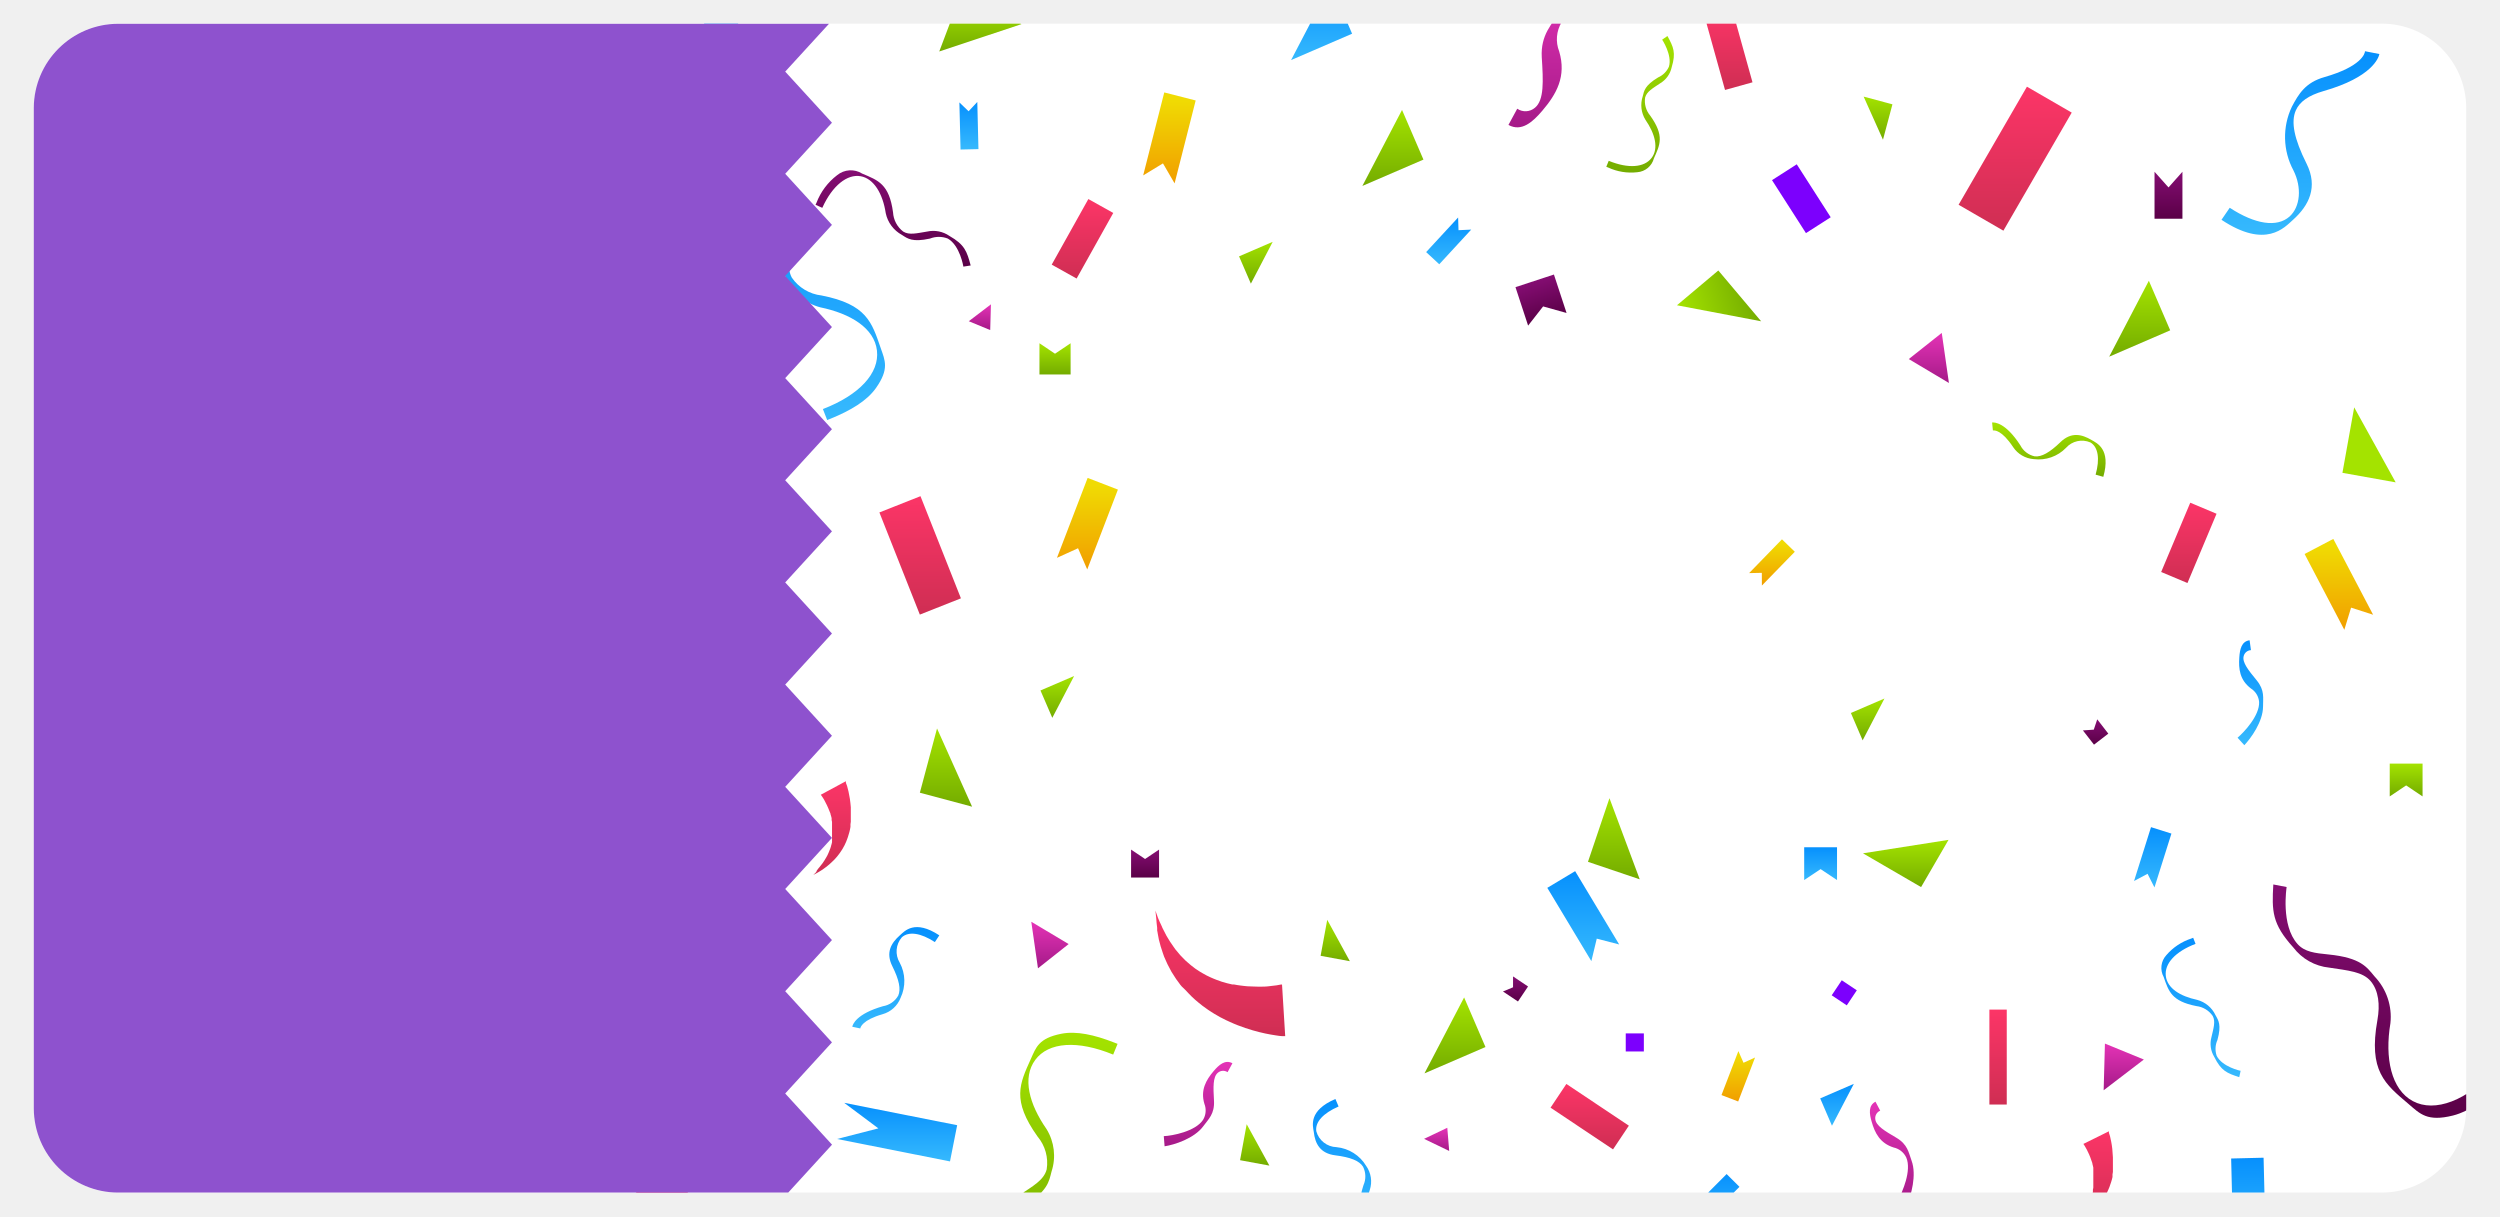
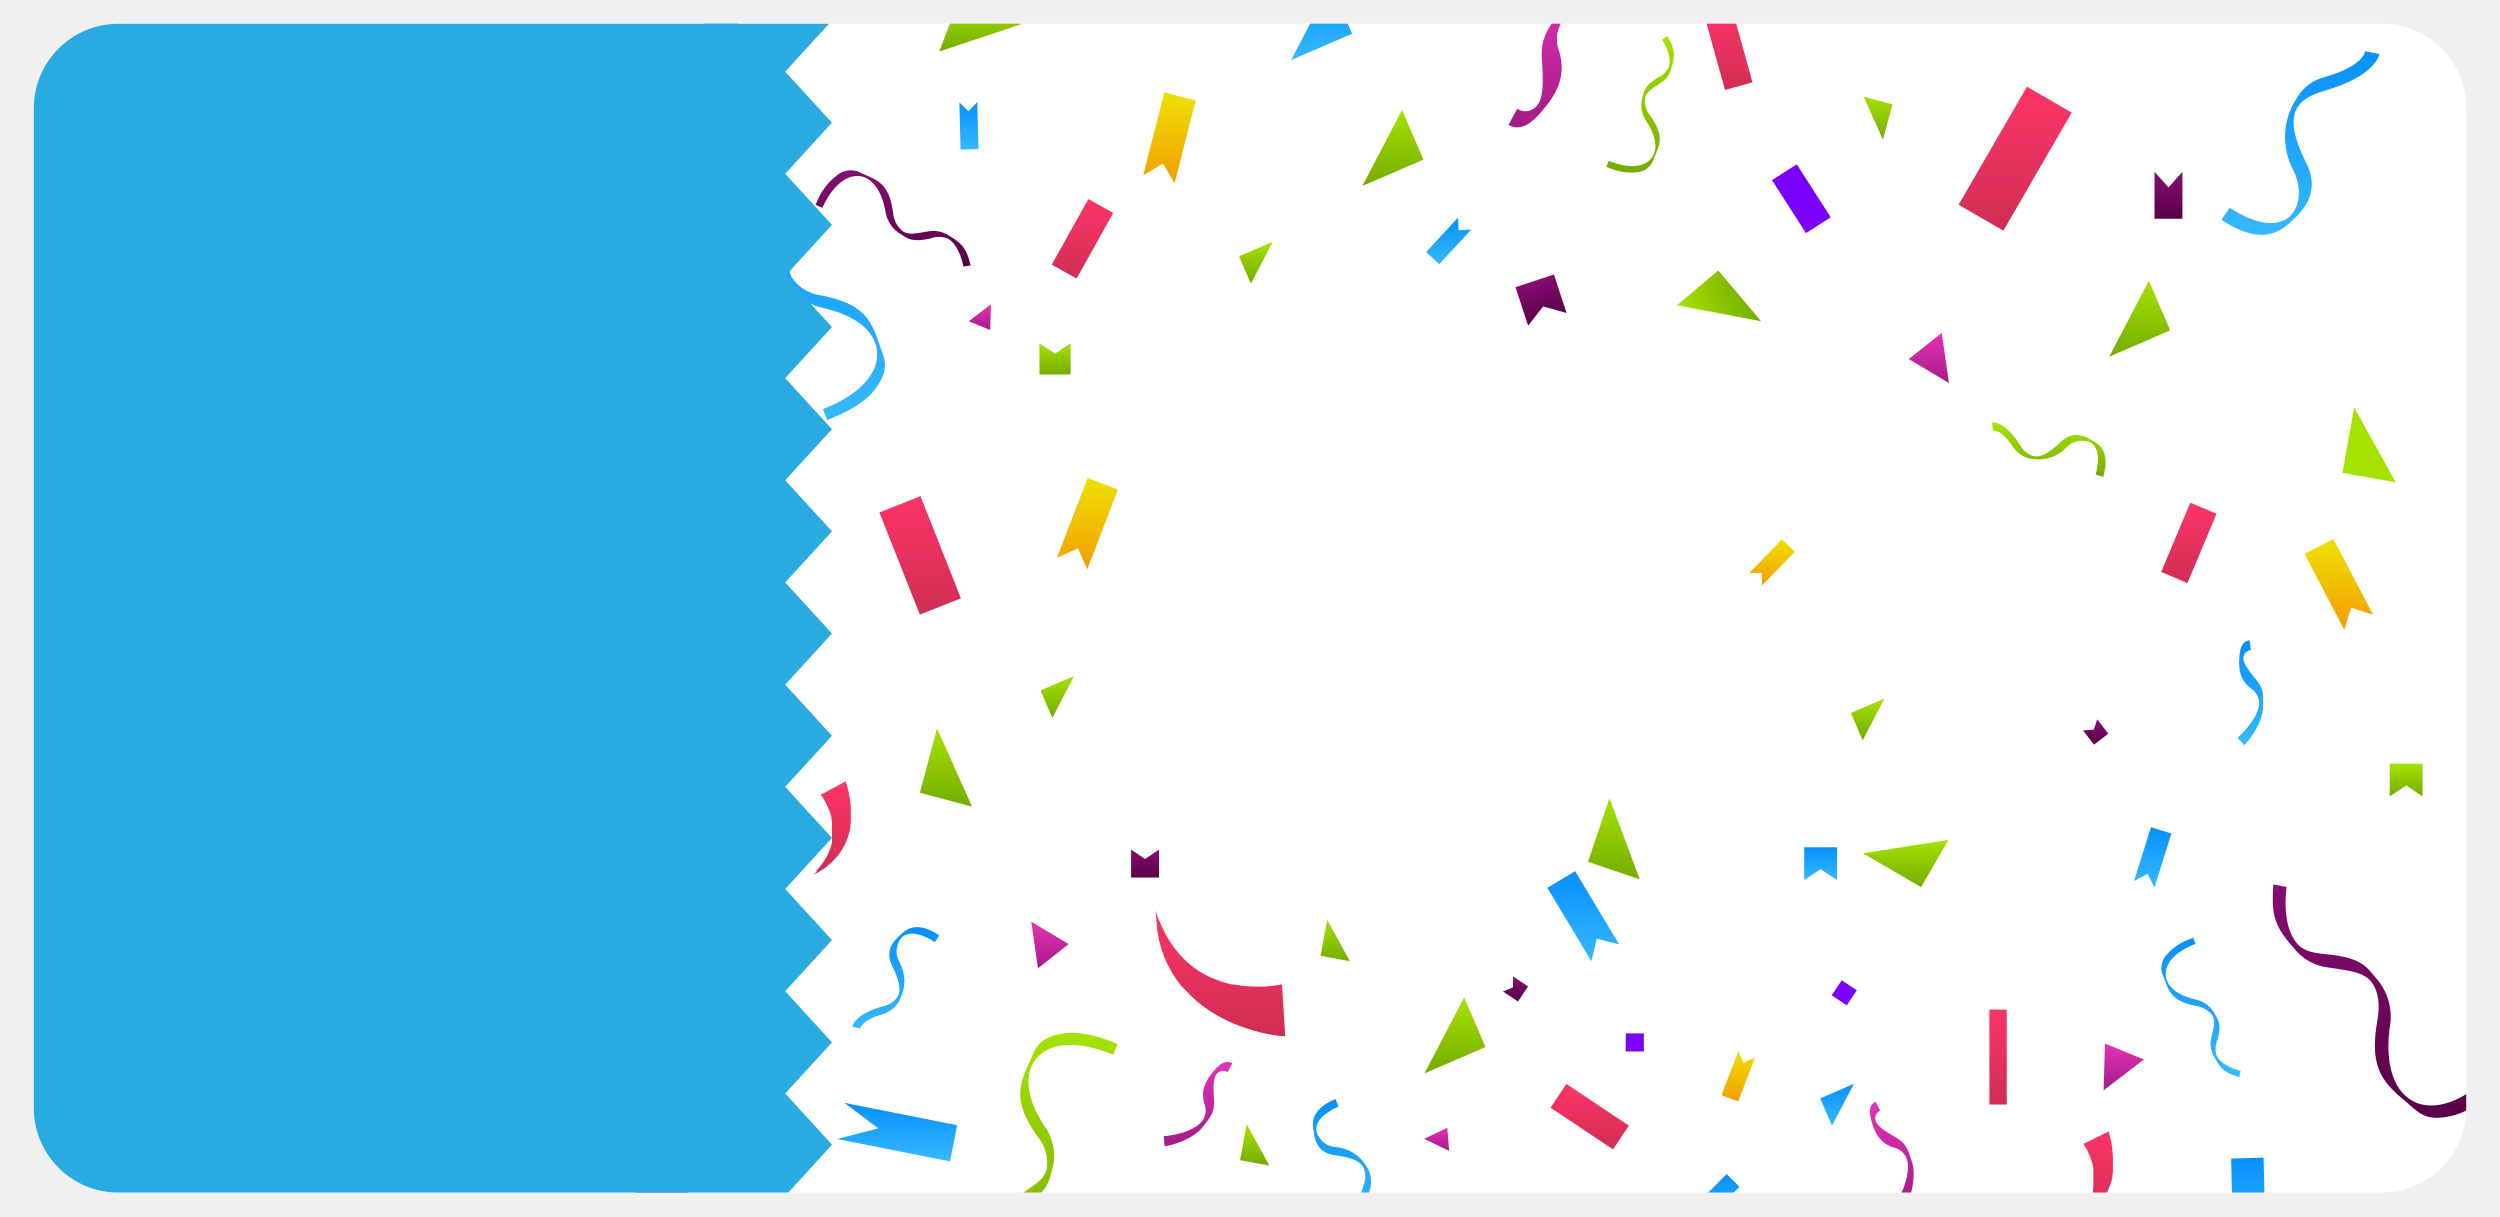
<svg xmlns="http://www.w3.org/2000/svg" xmlns:xlink="http://www.w3.org/1999/xlink" id="Layer_1" data-name="Layer 1" viewBox="0 0 370 180">
  <defs>
-     <style>.cls-1{fill:none;}.cls-2{clip-path:url(#clip-path);}.cls-3{fill:#fff;}.cls-4{fill:#7c00fd;}.cls-5{fill:url(#linear-gradient);}.cls-6{fill:url(#linear-gradient-2);}.cls-7{fill:url(#linear-gradient-3);}.cls-8{fill:url(#linear-gradient-4);}.cls-9{fill:url(#linear-gradient-5);}.cls-10{fill:url(#linear-gradient-6);}.cls-11{fill:url(#linear-gradient-7);}.cls-12{fill:url(#linear-gradient-8);}.cls-13{fill:url(#linear-gradient-9);}.cls-14{fill:url(#linear-gradient-10);}.cls-15{fill:url(#linear-gradient-11);}.cls-16{fill:url(#linear-gradient-12);}.cls-17{fill:url(#linear-gradient-13);}.cls-18{fill:url(#linear-gradient-14);}.cls-19{fill:url(#linear-gradient-15);}.cls-20{fill:url(#linear-gradient-16);}.cls-21{fill:url(#linear-gradient-17);}.cls-22{fill:url(#linear-gradient-18);}.cls-23{fill:url(#linear-gradient-19);}.cls-24{fill:url(#linear-gradient-20);}.cls-25{fill:url(#linear-gradient-21);}.cls-26{fill:url(#linear-gradient-22);}.cls-27{fill:url(#linear-gradient-23);}.cls-28{fill:url(#linear-gradient-24);}.cls-29{fill:url(#linear-gradient-25);}.cls-30{fill:url(#linear-gradient-26);}.cls-31{fill:url(#linear-gradient-27);}.cls-32{fill:url(#linear-gradient-28);}.cls-33{fill:url(#linear-gradient-29);}.cls-34{fill:url(#linear-gradient-30);}.cls-35{fill:url(#linear-gradient-31);}.cls-36{fill:url(#linear-gradient-32);}.cls-37{fill:url(#linear-gradient-33);}.cls-38{fill:url(#linear-gradient-34);}.cls-39{fill:url(#linear-gradient-35);}.cls-40{fill:url(#linear-gradient-36);}.cls-41{fill:url(#linear-gradient-37);}.cls-42{fill:url(#linear-gradient-38);}.cls-43{fill:url(#linear-gradient-39);}.cls-44{fill:url(#linear-gradient-40);}.cls-45{fill:url(#linear-gradient-41);}.cls-46{fill:url(#linear-gradient-42);}.cls-47{fill:url(#linear-gradient-43);}.cls-48{fill:url(#linear-gradient-44);}.cls-49{fill:url(#linear-gradient-45);}.cls-50{fill:url(#linear-gradient-46);}.cls-51{fill:url(#linear-gradient-47);}.cls-52{fill:url(#linear-gradient-48);}.cls-53{fill:url(#linear-gradient-49);}.cls-54{fill:url(#linear-gradient-50);}.cls-55{fill:url(#linear-gradient-51);}.cls-56{fill:url(#linear-gradient-52);}.cls-57{fill:url(#linear-gradient-53);}.cls-58{fill:url(#linear-gradient-54);}.cls-59{fill:url(#linear-gradient-55);}.cls-60{fill:url(#linear-gradient-56);}.cls-61{fill:url(#linear-gradient-57);}.cls-62{fill:url(#linear-gradient-58);}.cls-63{fill:url(#linear-gradient-59);}.cls-64{fill:url(#linear-gradient-60);}.cls-65{fill:url(#linear-gradient-61);}.cls-66{fill:url(#linear-gradient-62);}.cls-67{fill:url(#linear-gradient-63);}.cls-68{fill:url(#linear-gradient-64);}.cls-69{fill:url(#linear-gradient-65);}.cls-70{fill:url(#linear-gradient-66);}.cls-71{fill:url(#linear-gradient-67);}.cls-72{fill:url(#linear-gradient-68);}.cls-73{fill:url(#linear-gradient-69);}.cls-74{fill:url(#linear-gradient-70);}.cls-75{fill:url(#linear-gradient-71);}.cls-76{fill:url(#linear-gradient-72);}.cls-77{fill:url(#linear-gradient-73);}.cls-78{fill:url(#linear-gradient-74);}.cls-79{fill:url(#linear-gradient-75);}.cls-80{fill:url(#linear-gradient-76);}.cls-81{fill:url(#linear-gradient-77);}.cls-82{fill:url(#linear-gradient-78);}.cls-83{fill:url(#linear-gradient-79);}.cls-84{fill:url(#linear-gradient-80);}.cls-85{fill:url(#linear-gradient-81);}.cls-86{fill:url(#linear-gradient-82);}.cls-87{fill:url(#linear-gradient-83);}.cls-88{fill:url(#linear-gradient-84);}.cls-89{fill:url(#linear-gradient-85);}.cls-90{fill:url(#linear-gradient-86);}.cls-91{fill:url(#linear-gradient-87);}.cls-92{fill:url(#linear-gradient-88);}.cls-93{fill:url(#linear-gradient-89);}.cls-94{fill:url(#linear-gradient-90);}.cls-95{fill:#8e52ce;}</style>
+     <style>.cls-1{fill:none;}.cls-2{clip-path:url(#clip-path);}.cls-3{fill:#fff;}.cls-4{fill:#7c00fd;}.cls-5{fill:url(#linear-gradient);}.cls-6{fill:url(#linear-gradient-2);}.cls-7{fill:url(#linear-gradient-3);}.cls-8{fill:url(#linear-gradient-4);}.cls-9{fill:url(#linear-gradient-5);}.cls-10{fill:url(#linear-gradient-6);}.cls-11{fill:url(#linear-gradient-7);}.cls-12{fill:url(#linear-gradient-8);}.cls-13{fill:url(#linear-gradient-9);}.cls-14{fill:url(#linear-gradient-10);}.cls-15{fill:url(#linear-gradient-11);}.cls-16{fill:url(#linear-gradient-12);}.cls-17{fill:url(#linear-gradient-13);}.cls-18{fill:url(#linear-gradient-14);}.cls-19{fill:url(#linear-gradient-15);}.cls-20{fill:url(#linear-gradient-16);}.cls-21{fill:url(#linear-gradient-17);}.cls-22{fill:url(#linear-gradient-18);}.cls-23{fill:url(#linear-gradient-19);}.cls-24{fill:url(#linear-gradient-20);}.cls-25{fill:url(#linear-gradient-21);}.cls-26{fill:url(#linear-gradient-22);}.cls-27{fill:url(#linear-gradient-23);}.cls-28{fill:url(#linear-gradient-24);}.cls-29{fill:url(#linear-gradient-25);}.cls-30{fill:url(#linear-gradient-26);}.cls-31{fill:url(#linear-gradient-27);}.cls-32{fill:url(#linear-gradient-28);}.cls-33{fill:url(#linear-gradient-29);}.cls-34{fill:url(#linear-gradient-30);}.cls-35{fill:url(#linear-gradient-31);}.cls-36{fill:url(#linear-gradient-32);}.cls-37{fill:url(#linear-gradient-33);}.cls-38{fill:url(#linear-gradient-34);}.cls-39{fill:url(#linear-gradient-35);}.cls-40{fill:url(#linear-gradient-36);}.cls-41{fill:url(#linear-gradient-37);}.cls-42{fill:url(#linear-gradient-38);}.cls-43{fill:url(#linear-gradient-39);}.cls-44{fill:url(#linear-gradient-40);}.cls-45{fill:url(#linear-gradient-41);}.cls-46{fill:url(#linear-gradient-42);}.cls-47{fill:url(#linear-gradient-43);}.cls-48{fill:url(#linear-gradient-44);}.cls-49{fill:url(#linear-gradient-45);}.cls-50{fill:url(#linear-gradient-46);}.cls-51{fill:url(#linear-gradient-47);}.cls-52{fill:url(#linear-gradient-48);}.cls-53{fill:url(#linear-gradient-49);}.cls-54{fill:url(#linear-gradient-50);}.cls-55{fill:url(#linear-gradient-51);}.cls-56{fill:url(#linear-gradient-52);}.cls-57{fill:url(#linear-gradient-53);}.cls-58{fill:url(#linear-gradient-54);}.cls-59{fill:url(#linear-gradient-55);}.cls-60{fill:url(#linear-gradient-56);}.cls-61{fill:url(#linear-gradient-57);}.cls-62{fill:url(#linear-gradient-58);}.cls-63{fill:url(#linear-gradient-59);}.cls-64{fill:url(#linear-gradient-60);}.cls-65{fill:url(#linear-gradient-61);}.cls-66{fill:url(#linear-gradient-62);}.cls-67{fill:url(#linear-gradient-63);}.cls-68{fill:url(#linear-gradient-64);}.cls-69{fill:url(#linear-gradient-65);}.cls-70{fill:url(#linear-gradient-66);}.cls-71{fill:url(#linear-gradient-67);}.cls-72{fill:url(#linear-gradient-68);}.cls-73{fill:url(#linear-gradient-69);}.cls-74{fill:url(#linear-gradient-70);}.cls-75{fill:url(#linear-gradient-71);}.cls-76{fill:url(#linear-gradient-72);}.cls-77{fill:url(#linear-gradient-73);}.cls-78{fill:url(#linear-gradient-74);}.cls-79{fill:url(#linear-gradient-75);}.cls-80{fill:url(#linear-gradient-76);}.cls-81{fill:url(#linear-gradient-77);}.cls-82{fill:url(#linear-gradient-78);}.cls-83{fill:url(#linear-gradient-79);}.cls-84{fill:url(#linear-gradient-80);}.cls-85{fill:url(#linear-gradient-81);}.cls-86{fill:url(#linear-gradient-82);}.cls-87{fill:url(#linear-gradient-83);}.cls-88{fill:url(#linear-gradient-84);}.cls-89{fill:url(#linear-gradient-85);}.cls-90{fill:url(#linear-gradient-86);}.cls-91{fill:url(#linear-gradient-87);}.cls-92{fill:url(#linear-gradient-88);}.cls-93{fill:url(#linear-gradient-89);}.cls-94{fill:url(#linear-gradient-90);}.cls-95{fill:#29abe2;}</style>
    <clipPath id="clip-path">
      <rect id="_Clipping_Path_" data-name="&lt;Clipping Path&gt;" class="cls-1" x="5" y="3.5" width="360" height="173" rx="12.5" ry="12.5" />
    </clipPath>
    <linearGradient id="linear-gradient" x1="180.61" y1="153.37" x2="180.61" y2="134.76" gradientUnits="userSpaceOnUse">
      <stop offset="0" stop-color="#cf2e53" />
      <stop offset="1" stop-color="#fc3567" />
    </linearGradient>
    <linearGradient id="linear-gradient-2" x1="295.72" y1="163.47" x2="295.72" y2="149.42" xlink:href="#linear-gradient" />
    <linearGradient id="linear-gradient-3" x1="94.8" y1="89.6" x2="94.8" y2="79.29" gradientTransform="translate(66.68 -39.36) rotate(35.51)" xlink:href="#linear-gradient" />
    <linearGradient id="linear-gradient-4" x1="298.24" y1="34.14" x2="298.24" y2="12.83" gradientTransform="translate(169.17 -246.4) rotate(59.94)" xlink:href="#linear-gradient" />
    <linearGradient id="linear-gradient-5" x1="136.18" y1="90.95" x2="136.18" y2="73.42" gradientTransform="translate(39.82 -44.37) rotate(21.6)" xlink:href="#linear-gradient" />
    <linearGradient id="linear-gradient-6" x1="123.06" y1="129.46" x2="123.06" y2="115.56" xlink:href="#linear-gradient" />
    <linearGradient id="linear-gradient-7" x1="309.66" y1="181.07" x2="309.66" y2="167.36" xlink:href="#linear-gradient" />
    <linearGradient id="linear-gradient-8" x1="255.85" y1="13.31" x2="255.85" y2="1.47" gradientTransform="translate(11.35 -68.32) rotate(15.55)" xlink:href="#linear-gradient" />
    <linearGradient id="linear-gradient-9" x1="160.21" y1="41.23" x2="160.21" y2="29.46" gradientTransform="translate(112.93 -121.76) rotate(60.81)" xlink:href="#linear-gradient" />
    <linearGradient id="linear-gradient-10" x1="323.94" y1="86.28" x2="323.94" y2="74.39" gradientTransform="translate(272.59 -249.44) rotate(67.22)" xlink:href="#linear-gradient" />
    <linearGradient id="linear-gradient-11" x1="96.48" y1="182.27" x2="96.48" y2="172.61" gradientTransform="translate(114.11 -23.76) rotate(33.54)" xlink:href="#linear-gradient" />
    <linearGradient id="linear-gradient-12" x1="235.28" y1="170.12" x2="235.28" y2="160.43" gradientTransform="translate(242.08 -122.17) rotate(56.27)" xlink:href="#linear-gradient" />
    <linearGradient id="linear-gradient-13" x1="353.69" y1="165.45" x2="353.69" y2="130.96" gradientUnits="userSpaceOnUse">
      <stop offset="0" stop-color="#5a0047" />
      <stop offset="1" stop-color="#840d72" />
    </linearGradient>
    <linearGradient id="linear-gradient-14" x1="99.89" y1="67.16" x2="99.89" y2="60.35" xlink:href="#linear-gradient-13" />
    <linearGradient id="linear-gradient-15" x1="-576.36" y1="-601.34" x2="-576.36" y2="-607.33" gradientTransform="translate(964.1 439) rotate(-18.16)" xlink:href="#linear-gradient-13" />
    <linearGradient id="linear-gradient-16" x1="94.94" y1="153.05" x2="94.94" y2="146.46" xlink:href="#linear-gradient-13" />
    <linearGradient id="linear-gradient-17" x1="132.17" y1="39.44" x2="132.17" y2="25.21" xlink:href="#linear-gradient-13" />
    <linearGradient id="linear-gradient-18" x1="310.15" y1="110.21" x2="310.15" y2="106.46" xlink:href="#linear-gradient-13" />
    <linearGradient id="linear-gradient-19" x1="169.47" y1="129.88" x2="169.47" y2="125.74" xlink:href="#linear-gradient-13" />
    <linearGradient id="linear-gradient-20" x1="320.93" y1="32.37" x2="320.93" y2="25.42" xlink:href="#linear-gradient-13" />
    <linearGradient id="linear-gradient-21" x1="224.29" y1="148.22" x2="224.29" y2="144.51" xlink:href="#linear-gradient-13" />
    <linearGradient id="linear-gradient-22" x1="340.46" y1="34.78" x2="340.46" y2="7.57" gradientUnits="userSpaceOnUse">
      <stop offset="0" stop-color="#36b9fd" />
      <stop offset="1" stop-color="#0690fd" />
    </linearGradient>
    <linearGradient id="linear-gradient-23" x1="350.01" y1="7.57" x2="350.01" y2="7.51" xlink:href="#linear-gradient-22" />
    <linearGradient id="linear-gradient-24" x1="120.35" y1="62.16" x2="120.35" y2="24.69" xlink:href="#linear-gradient-22" />
    <linearGradient id="linear-gradient-25" x1="333.06" y1="110.29" x2="333.06" y2="94.77" xlink:href="#linear-gradient-22" />
    <linearGradient id="linear-gradient-26" x1="78.61" y1="49.81" x2="78.61" y2="43.25" xlink:href="#linear-gradient-22" />
    <linearGradient id="linear-gradient-27" x1="269.45" y1="130.25" x2="269.45" y2="125.4" xlink:href="#linear-gradient-22" />
    <linearGradient id="linear-gradient-28" x1="106.89" y1="9.78" x2="106.89" y2="-3.74" xlink:href="#linear-gradient-22" />
    <linearGradient id="linear-gradient-29" x1="234.32" y1="142.25" x2="234.32" y2="128.92" xlink:href="#linear-gradient-22" />
    <linearGradient id="linear-gradient-30" x1="332.77" y1="184.12" x2="332.77" y2="171.35" xlink:href="#linear-gradient-22" />
    <linearGradient id="linear-gradient-31" x1="195.6" y1="8.89" x2="195.6" y2="-2.35" xlink:href="#linear-gradient-22" />
    <linearGradient id="linear-gradient-32" x1="127.31" y1="152.22" x2="127.31" y2="152.19" xlink:href="#linear-gradient-22" />
    <linearGradient id="linear-gradient-33" x1="132.57" y1="152.19" x2="132.57" y2="137.2" xlink:href="#linear-gradient-22" />
    <linearGradient id="linear-gradient-34" x1="325.75" y1="159.44" x2="325.75" y2="138.79" xlink:href="#linear-gradient-22" />
    <linearGradient id="linear-gradient-35" x1="132.77" y1="171.89" x2="132.77" y2="163.22" xlink:href="#linear-gradient-22" />
    <linearGradient id="linear-gradient-36" x1="318.61" y1="131.34" x2="318.61" y2="122.42" xlink:href="#linear-gradient-22" />
    <linearGradient id="linear-gradient-37" x1="214.41" y1="39.11" x2="214.41" y2="32.19" xlink:href="#linear-gradient-22" />
    <linearGradient id="linear-gradient-38" x1="143.4" y1="22.13" x2="143.4" y2="15.09" xlink:href="#linear-gradient-22" />
    <linearGradient id="linear-gradient-39" x1="271.88" y1="166.61" x2="271.88" y2="160.41" xlink:href="#linear-gradient-22" />
    <linearGradient id="linear-gradient-40" x1="109.69" y1="101.28" x2="109.69" y2="95.09" xlink:href="#linear-gradient-22" />
    <linearGradient id="linear-gradient-41" x1="51.81" y1="126.61" x2="51.81" y2="118.06" xlink:href="#linear-gradient-22" />
    <linearGradient id="linear-gradient-42" x1="198.59" y1="180.89" x2="198.59" y2="162.65" xlink:href="#linear-gradient-22" />
    <linearGradient id="linear-gradient-43" x1="253.54" y1="181.57" x2="253.54" y2="173.76" xlink:href="#linear-gradient-22" />
    <linearGradient id="linear-gradient-44" x1="346.15" y1="93.21" x2="346.15" y2="79.76" gradientUnits="userSpaceOnUse">
      <stop offset="0" stop-color="#f19e00" />
      <stop offset="0.92" stop-color="#f0db03" />
    </linearGradient>
    <linearGradient id="linear-gradient-45" x1="173.08" y1="27.14" x2="173.08" y2="13.68" xlink:href="#linear-gradient-44" />
    <linearGradient id="linear-gradient-46" x1="160.94" y1="84.28" x2="160.94" y2="70.73" xlink:href="#linear-gradient-44" />
    <linearGradient id="linear-gradient-47" x1="262.25" y1="86.66" x2="262.25" y2="79.82" xlink:href="#linear-gradient-44" />
    <linearGradient id="linear-gradient-48" x1="131.08" y1="184.87" x2="131.08" y2="177.47" xlink:href="#linear-gradient-44" />
    <linearGradient id="linear-gradient-49" x1="257.27" y1="163.02" x2="257.27" y2="155.56" xlink:href="#linear-gradient-44" />
    <linearGradient id="linear-gradient-50" x1="58.73" y1="94.26" x2="58.73" y2="94.25" gradientUnits="userSpaceOnUse">
      <stop offset="0" stop-color="#74ac00" />
      <stop offset="1" stop-color="#a4e300" />
    </linearGradient>
    <linearGradient id="linear-gradient-51" x1="43.67" y1="96.41" x2="43.67" y2="81.78" xlink:href="#linear-gradient-50" />
    <linearGradient id="linear-gradient-52" x1="156.29" y1="189.57" x2="156.29" y2="152.85" xlink:href="#linear-gradient-50" />
    <linearGradient id="linear-gradient-53" x1="112.61" y1="55.83" x2="112.61" y2="49.27" xlink:href="#linear-gradient-50" />
    <linearGradient id="linear-gradient-54" x1="356.11" y1="117.87" x2="356.11" y2="113.01" xlink:href="#linear-gradient-50" />
    <linearGradient id="linear-gradient-55" x1="-371.62" y1="-5167.45" x2="-371.62" y2="-5178.69" gradientTransform="translate(5099.34 -1804.92) rotate(-106.79)" xlink:href="#linear-gradient-50" />
    <linearGradient id="linear-gradient-56" x1="92.33" y1="25.79" x2="92.33" y2="14.54" xlink:href="#linear-gradient-50" />
    <linearGradient id="linear-gradient-57" x1="140" y1="119.39" x2="140" y2="107.81" xlink:href="#linear-gradient-50" />
    <linearGradient id="linear-gradient-58" x1="215.33" y1="158.86" x2="215.33" y2="147.62" xlink:href="#linear-gradient-50" />
    <linearGradient id="linear-gradient-59" x1="5234.2" y1="-2972.12" x2="5234.2" y2="-2983.36" gradientTransform="matrix(-0.55, 0.83, -0.83, -0.55, 756.23, -5941.05)" xlink:href="#linear-gradient-50" />
    <linearGradient id="linear-gradient-60" x1="316.68" y1="52.79" x2="316.68" y2="41.55" xlink:href="#linear-gradient-50" />
    <linearGradient id="linear-gradient-61" x1="206.15" y1="27.52" x2="206.15" y2="16.27" xlink:href="#linear-gradient-50" />
    <linearGradient id="linear-gradient-62" x1="269.4" y1="191.83" x2="269.4" y2="178.1" xlink:href="#linear-gradient-50" />
    <linearGradient id="linear-gradient-63" x1="294.98" y1="63.71" x2="294.98" y2="63.7" xlink:href="#linear-gradient-50" />
    <linearGradient id="linear-gradient-64" x1="303.28" y1="70.58" x2="303.28" y2="62.52" xlink:href="#linear-gradient-50" />
    <linearGradient id="linear-gradient-65" x1="242.73" y1="25.59" x2="242.73" y2="5.36" xlink:href="#linear-gradient-50" />
    <linearGradient id="linear-gradient-66" x1="156.14" y1="55.42" x2="156.14" y2="50.81" xlink:href="#linear-gradient-50" />
    <linearGradient id="linear-gradient-67" x1="97.32" y1="43.48" x2="97.32" y2="40.8" xlink:href="#linear-gradient-50" />
    <linearGradient id="linear-gradient-68" x1="51.41" y1="14.74" x2="51.41" y2="12.07" xlink:href="#linear-gradient-50" />
    <linearGradient id="linear-gradient-69" x1="156.48" y1="106.24" x2="156.48" y2="100.05" xlink:href="#linear-gradient-50" />
    <linearGradient id="linear-gradient-70" x1="276.42" y1="109.57" x2="276.42" y2="103.38" xlink:href="#linear-gradient-50" />
    <linearGradient id="linear-gradient-71" x1="277.95" y1="20.68" x2="277.95" y2="14.3" xlink:href="#linear-gradient-50" />
    <linearGradient id="linear-gradient-72" x1="185.87" y1="41.98" x2="185.87" y2="35.79" xlink:href="#linear-gradient-50" />
    <linearGradient id="linear-gradient-73" x1="97.06" y1="104.5" x2="97.06" y2="98.3" xlink:href="#linear-gradient-50" />
    <linearGradient id="linear-gradient-74" x1="109.33" y1="171.44" x2="109.33" y2="165.25" xlink:href="#linear-gradient-50" />
    <linearGradient id="linear-gradient-75" x1="238.85" y1="130.14" x2="238.85" y2="118.13" xlink:href="#linear-gradient-50" />
    <linearGradient id="linear-gradient-76" x1="145.09" y1="7.62" x2="145.09" y2="0.05" xlink:href="#linear-gradient-50" />
    <linearGradient id="linear-gradient-77" x1="282.05" y1="131.29" x2="282.05" y2="124.3" xlink:href="#linear-gradient-50" />
    <linearGradient id="linear-gradient-78" x1="109.55" y1="141.64" x2="109.55" y2="130.28" xlink:href="#linear-gradient-50" />
    <linearGradient id="linear-gradient-79" x1="18.04" y1="104.1" x2="18.04" y2="101.43" xlink:href="#linear-gradient-50" />
    <linearGradient id="linear-gradient-80" x1="197.61" y1="142.26" x2="197.61" y2="136.13" xlink:href="#linear-gradient-50" />
    <linearGradient id="linear-gradient-81" x1="185.7" y1="172.51" x2="185.7" y2="166.38" xlink:href="#linear-gradient-50" />
    <linearGradient id="linear-gradient-82" x1="232.47" y1="18.86" x2="232.47" y2="-3.89" gradientUnits="userSpaceOnUse">
      <stop offset="0" stop-color="#a51a88" />
      <stop offset="1" stop-color="#e433b6" />
    </linearGradient>
    <linearGradient id="linear-gradient-83" x1="285.47" y1="56.68" x2="285.47" y2="49.27" xlink:href="#linear-gradient-82" />
    <linearGradient id="linear-gradient-84" x1="361.56" y1="9.59" x2="361.56" y2="-2.4" xlink:href="#linear-gradient-82" />
    <linearGradient id="linear-gradient-85" x1="314.32" y1="161.36" x2="314.32" y2="154.45" xlink:href="#linear-gradient-82" />
    <linearGradient id="linear-gradient-86" x1="177.32" y1="169.69" x2="177.32" y2="157.16" xlink:href="#linear-gradient-82" />
    <linearGradient id="linear-gradient-87" x1="155.4" y1="143.31" x2="155.4" y2="136.42" xlink:href="#linear-gradient-82" />
    <linearGradient id="linear-gradient-88" x1="145.02" y1="48.85" x2="145.02" y2="45.04" xlink:href="#linear-gradient-82" />
    <linearGradient id="linear-gradient-89" x1="279.98" y1="178.24" x2="279.98" y2="163.05" xlink:href="#linear-gradient-82" />
    <linearGradient id="linear-gradient-90" x1="212.62" y1="170.34" x2="212.62" y2="166.92" xlink:href="#linear-gradient-82" />
  </defs>
  <g id="_Clip_Group_" data-name="&lt;Clip Group&gt;">
    <g class="cls-2">
      <g id="_Group_" data-name="&lt;Group&gt;">
        <rect id="_Path_" data-name="&lt;Path&gt;" class="cls-3" x="5" y="3.5" width="360" height="173" rx="12.5" ry="12.5" />
        <g id="_Group_2" data-name="&lt;Group&gt;">
          <rect id="_Path_2" data-name="&lt;Path&gt;" class="cls-4" x="264.43" y="24.77" width="4.35" height="9.31" transform="translate(26.27 148.51) rotate(-32.66)" />
          <rect id="_Path_3" data-name="&lt;Path&gt;" class="cls-4" x="240.61" y="152.94" width="2.68" height="2.68" />
          <rect id="_Path_4" data-name="&lt;Path&gt;" class="cls-4" x="271.59" y="145.58" width="2.68" height="2.68" transform="translate(-0.79 292.34) rotate(-56.27)" />
        </g>
        <g id="_Group_3" data-name="&lt;Group&gt;">
          <path id="_Path_5" data-name="&lt;Path&gt;" class="cls-5" d="M171.9,137l0.15,0.35,0.19,0.37,0.4,0.78a18,18,0,0,0,1.05,1.63l0.3,0.42,0.34,0.4,0.34,0.41,0.38,0.39,0.38,0.39,0.41,0.36c0.14,0.12.27,0.25,0.42,0.36l0.44,0.34,0.22,0.17,0.23,0.15,0.46,0.3c0.15,0.1.32,0.18,0.48,0.28s0.32,0.19.49,0.27c0.34,0.16.66,0.33,1,.46l0.5,0.2,0.51,0.18,0.25,0.09,0.26,0.07,0.51,0.15,0.51,0.12,0.25,0.06,0.25,0,0.5,0.09,0.49,0.07c0.32,0.05.65,0.07,1,.11,0.62,0,1.21.07,1.75,0.06s1,0,1.47-.07,0.8-.08,1.1-0.13l0.65-.12,0.08,0h0.08l0.47,7.64h-0.43c-0.26,0-.6-0.06-1-0.12s-0.94-.15-1.51-0.27-1.21-.28-1.9-0.48-1.42-.45-2.18-0.74c-0.38-.16-0.77-0.3-1.15-0.49l-0.59-.27-0.59-.3-0.3-.15-0.29-.17-0.59-.34-0.58-.37-0.29-.19-0.28-.2-0.57-.41-0.55-.44c-0.37-.28-0.71-0.62-1.05-0.93-0.17-.16-0.33-0.33-0.49-0.5s-0.33-.33-0.48-0.51L174.9,146l-0.22-.26-0.2-.28-0.4-.54c-0.13-.18-0.24-0.38-0.36-0.56l-0.35-.55-0.3-.57-0.29-.55-0.25-.56-0.24-.54-0.19-.54a19.4,19.4,0,0,1-.59-2l-0.17-.91c0-.14-0.06-0.28-0.08-0.42l0-.4c-0.05-.52-0.13-1-0.13-1.33L171,134.76l0.38,1.08C171.51,136.19,171.71,136.59,171.9,137Z" />
          <rect id="_Path_6" data-name="&lt;Path&gt;" class="cls-6" x="294.43" y="149.42" width="2.57" height="14.05" />
          <rect id="_Path_7" data-name="&lt;Path&gt;" class="cls-7" x="89.01" y="82.25" width="11.58" height="4.39" transform="translate(-31.42 70.77) rotate(-35.51)" />
          <rect id="_Path_8" data-name="&lt;Path&gt;" class="cls-8" x="288.15" y="19.66" width="20.19" height="7.66" transform="translate(128.52 269.85) rotate(-59.94)" />
          <rect id="_Path_9" data-name="&lt;Path&gt;" class="cls-9" x="132.91" y="74.06" width="6.54" height="16.26" transform="translate(-20.69 55.91) rotate(-21.6)" />
          <path id="_Path_10" data-name="&lt;Path&gt;" class="cls-10" d="M121.15,128.49l0.14-.16,0.14-.18,0.3-.38a9.84,9.84,0,0,0,.57-0.9l0.14-.25,0.12-.26,0.12-.27,0.11-.28,0.11-.28,0.09-.29c0-.1.06-0.19,0.08-0.29l0.07-.3,0-.15,0-.15,0-.3c0-.1,0-0.2,0-0.31s0-.2,0-0.3,0-.4,0-0.61,0-.2,0-0.3l0-.3,0-.15,0-.15,0-.29-0.06-.28,0-.14,0-.14-0.07-.27-0.08-.26c0-.17-0.12-0.34-0.17-0.5-0.12-.32-0.25-0.62-0.38-0.89s-0.26-.51-0.37-0.72-0.23-.38-0.32-0.52l-0.21-.3,0,0h0v0h0l3.71-2h0l0,0,0,0.08,0,0.09c0,0.13.11,0.31,0.18,0.54s0.14,0.5.21,0.82,0.14,0.67.2,1.06,0.1,0.81.14,1.26c0,0.23,0,.45,0,0.69s0,0.24,0,.36v0.36c0,0.06,0,.12,0,0.18v0.19l0,0.37-0.05.38,0,0.19,0,0.19-0.07.38-0.09.38c-0.06.25-.14,0.5-0.22,0.74s-0.09.24-.13,0.36-0.09.24-.14,0.36l-0.16.35-0.08.17-0.09.16-0.18.33c-0.06.11-.13,0.21-0.2,0.31l-0.2.3-0.21.28-0.21.27-0.22.25-0.22.24-0.23.22a10.8,10.8,0,0,1-.87.77l-0.41.3-0.19.14-0.19.12c-0.25.15-.45,0.29-0.63,0.38l-0.56.3,0.45-.44C120.81,128.89,121,128.7,121.15,128.49Z" />
          <path id="_Path_11" data-name="&lt;Path&gt;" class="cls-11" d="M307.62,180.14l0.15-.15,0.15-.17,0.31-.37a9.82,9.82,0,0,0,.6-0.88l0.15-.24,0.13-.26,0.13-.26,0.12-.27,0.12-.28,0.1-.29c0-.1.07-0.19,0.09-0.29l0.08-.3,0-.15,0-.15,0.06-.3c0-.1,0-0.2,0-0.3s0-.2,0-0.3,0-.4,0-0.61,0-.2,0-0.3l0-.3v-0.15l0-.15,0-.29,0-.29,0-.14,0-.14-0.06-.27-0.07-.27c0-.17-0.1-0.34-0.15-0.51-0.11-.33-0.22-0.63-0.34-0.9s-0.24-.52-0.35-0.73-0.21-.39-0.3-0.53l-0.2-.3,0,0h0v0h0l3.78-1.87h0v0l0,0.08,0,0.09c0,0.13.1,0.32,0.16,0.55s0.12,0.51.18,0.83,0.12,0.67.16,1.06,0.07,0.81.09,1.26c0,0.23,0,.45,0,0.69v0.36l0,0.36v0.18l0,0.19,0,0.37-0.06.37,0,0.19,0,0.19-0.09.37-0.11.37c-0.07.25-.16,0.49-0.25,0.73s-0.1.24-.15,0.36-0.1.24-.16,0.35l-0.17.34-0.09.17-0.1.16-0.19.32c-0.06.11-.14,0.2-0.21,0.3l-0.21.29-0.22.27-0.22.27-0.23.24-0.23.24-0.24.21a10.45,10.45,0,0,1-.9.73l-0.42.28-0.2.13-0.19.11c-0.25.14-.46,0.27-0.65,0.35l-0.57.28,0.47-.42C307.26,180.52,307.42,180.33,307.62,180.14Z" />
          <rect id="_Path_12" data-name="&lt;Path&gt;" class="cls-12" x="253.74" y="1.83" width="4.22" height="11.12" transform="translate(7.38 68.86) rotate(-15.55)" />
          <rect id="_Path_13" data-name="&lt;Path&gt;" class="cls-13" x="154.65" y="33.23" width="11.12" height="4.22" transform="translate(51.22 157.97) rotate(-60.81)" />
          <rect id="_Path_14" data-name="&lt;Path&gt;" class="cls-14" x="318.38" y="78.23" width="11.12" height="4.22" transform="translate(124.45 347.91) rotate(-67.22)" />
          <rect id="_Path_15" data-name="&lt;Path&gt;" class="cls-15" x="90.92" y="175.33" width="11.12" height="4.22" transform="translate(-81.98 82.86) rotate(-33.54)" />
          <rect id="_Path_16" data-name="&lt;Path&gt;" class="cls-16" x="233.17" y="159.71" width="4.22" height="11.12" transform="translate(-32.82 269.17) rotate(-56.27)" />
        </g>
        <g id="_Group_4" data-name="&lt;Group&gt;">
          <path id="_Path_17" data-name="&lt;Path&gt;" class="cls-17" d="M338.42,131.28c0,0.06-.9,5.66,1.63,8.45,1.05,1.16,2.55,1.33,4.56,1.53,4.84,0.49,5.68,1.89,6.84,3.27a8.66,8.66,0,0,1,2.33,6.91c-0.86,5.15.11,9.81,3.33,11.53s8,0,12.42-4.89l1.47,1.34-0.41.44c-2.5,2.65-5,4.6-7.56,5.24-3.81.95-4.87-.26-6.53-1.68-3.53-3-6-4.88-4.64-12.47,0.4-2.23.18-4.34-1-5.74s-3.38-1.58-6.13-2a7.64,7.64,0,0,1-5.33-3c-3.16-3.49-3.17-5.37-2.95-9.31Z" />
          <polygon id="_Path_18" data-name="&lt;Path&gt;" class="cls-18" points="103.29 64.19 100.38 64.39 99.45 67.16 96.48 63.32 100.32 60.35 103.29 64.19" />
          <polygon id="_Path_19" data-name="&lt;Path&gt;" class="cls-19" points="231.85 46.32 228.38 45.35 226.16 48.19 224.29 42.5 229.98 40.63 231.85 46.32" />
          <polygon id="_Path_20" data-name="&lt;Path&gt;" class="cls-20" points="98.23 148.79 95.91 153.05 94.56 150.46 91.65 150.72 93.97 146.46 98.23 148.79" />
          <path id="_Path_21" data-name="&lt;Path&gt;" class="cls-21" d="M123.89,25.93a3.18,3.18,0,0,1,3.71-.24c2.36,1,4,1.53,4.57,5.74a3.86,3.86,0,0,0,1.5,2.84c0.9,0.56,2,.25,3.55,0a4.21,4.21,0,0,1,3.3.65c2.25,1.29,2.58,2.27,3.14,4.37l-1.08.17s-0.5-3.12-2.3-4.15a3.61,3.61,0,0,0-2.65,0c-2.62.57-3.3,0-4.14-.54a4.77,4.77,0,0,1-2.4-3.22c-0.43-2.85-1.74-5.12-3.72-5.47s-4.19,1.39-5.67,4.68l-1-.45,0.14-.3A9.3,9.3,0,0,1,123.89,25.93Z" />
          <polygon id="_Path_22" data-name="&lt;Path&gt;" class="cls-22" points="310.39 106.46 312.03 108.58 309.91 110.21 308.27 108.1 309.88 107.99 310.39 106.46" />
          <polygon id="_Path_23" data-name="&lt;Path&gt;" class="cls-23" points="171.54 125.74 171.54 129.88 167.4 129.88 167.4 125.74 169.47 127.13 171.54 125.74" />
          <polygon id="_Path_24" data-name="&lt;Path&gt;" class="cls-24" points="318.87 25.42 320.94 27.74 323 25.42 323 32.37 318.87 32.37 318.87 25.42" />
          <polygon id="_Path_25" data-name="&lt;Path&gt;" class="cls-25" points="223.93 144.51 226.15 146 224.66 148.22 222.44 146.74 223.93 146.12 223.93 144.51" />
        </g>
        <g id="_Group_5" data-name="&lt;Group&gt;">
          <path id="_Path_26" data-name="&lt;Path&gt;" class="cls-26" d="M330,30.75c3.78,2.47,7,2.94,8.85,1.3,1.6-1.43,1.85-4.3.58-6.83a10.44,10.44,0,0,1-.24-9.41c1-1.89,2-3.6,4.83-4.4,5.46-1.56,6-3.49,6-3.83L352.15,8c-0.12.55-1.05,3.42-8.27,5.48-2.19.63-3.53,1.56-4.1,2.86-0.75,1.71-.25,4.21,1.59,7.88,1.73,3.46.36,6.2-2,8.31-1.25,1.11-4,4.38-10.59,0Z" />
          <path id="_Path_27" data-name="&lt;Path&gt;" class="cls-27" d="M350,7.51s0,0,0,.05h0V7.51Z" />
          <path id="_Path_28" data-name="&lt;Path&gt;" class="cls-28" d="M116.78,30.09a6.74,6.74,0,0,1,.74,5.33c-0.54,2.39-1.14,4.19-.33,5.67a6.17,6.17,0,0,0,4.4,2.64c6.67,1.31,7.43,3.94,8.76,7.8,0.63,1.82,1.29,3.07-.71,5.9-1.35,1.91-3.75,3.33-6.72,4.54l-0.5.2-0.63-1.63c5.4-2.08,8.38-5.31,8-8.65s-3.91-5.48-8.41-6.41a7.63,7.63,0,0,1-4.93-4.12c-0.77-1.39-1.65-2.53-.51-6.66,0.47-1.72.81-3,.19-4.24-1.49-3-6.38-4-6.42-4l0.36-1.71C113.38,25.76,114.92,26.37,116.78,30.09Z" />
          <path id="_Path_29" data-name="&lt;Path&gt;" class="cls-29" d="M334.35,103.89a2.63,2.63,0,0,0-1.22-2c-1.65-1.26-1.84-2.88-1.71-4.62,0.08-1.16.32-2.35,1.52-2.51l0.2,1.46a1.17,1.17,0,0,0-1.08.9c-0.23.93,0.71,2.08,1.93,3.57s0.93,2.62.94,3.87c0,2.26-1.83,4.74-2.77,5.73l-1-1.11C332.1,108.39,334.44,105.91,334.35,103.89Z" />
          <polygon id="_Path_30" data-name="&lt;Path&gt;" class="cls-30" points="81.88 45.5 79.63 49.81 78.23 47.24 75.33 47.56 77.58 43.25 81.88 45.5" />
          <polygon id="_Path_31" data-name="&lt;Path&gt;" class="cls-31" points="271.88 130.25 269.45 128.63 267.02 130.25 267.02 125.4 271.88 125.4 271.88 130.25" />
          <polygon id="_Path_32" data-name="&lt;Path&gt;" class="cls-32" points="108.05 -0.69 111.08 -2.3 107.28 9.78 102.69 8.34 106.5 -3.74 108.05 -0.69" />
          <polygon id="_Path_33" data-name="&lt;Path&gt;" class="cls-33" points="239.64 139.78 236.32 138.92 235.52 142.25 229 131.4 233.12 128.93 239.64 139.78" />
          <polygon id="_Path_34" data-name="&lt;Path&gt;" class="cls-34" points="335.32 184 332.86 181.62 330.52 184.12 330.21 171.46 335.01 171.34 335.32 184" />
          <polygon id="_Path_35" data-name="&lt;Path&gt;" class="cls-35" points="200.11 4.99 191.08 8.89 196.95 -2.35 200.11 4.99" />
          <path id="_Path_36" data-name="&lt;Path&gt;" class="cls-36" d="M127.31,152.22v0h0v0Z" />
          <path id="_Path_37" data-name="&lt;Path&gt;" class="cls-37" d="M130.68,148.92a3.2,3.2,0,0,0,2.26-1.57c0.41-.94.14-2.32-0.87-4.34s-0.2-3.42,1.11-4.58c0.69-.61,2.18-2.41,5.84,0l-0.66,1c-2.08-1.36-3.86-1.62-4.88-.72a3.21,3.21,0,0,0-.32,3.77,5.76,5.76,0,0,1,.13,5.19,4,4,0,0,1-2.66,2.43c-3,.86-3.28,1.93-3.31,2.11l-1.18-.25C126.19,151.64,126.71,150.06,130.68,148.92Z" />
          <path id="_Path_38" data-name="&lt;Path&gt;" class="cls-38" d="M324.32,138.9l0.27-.11,0.35,0.9c-3,1.15-4.62,2.93-4.4,4.76s2.15,3,4.64,3.53a4.2,4.2,0,0,1,2.72,2.27c0.42,0.77.91,1.39,0.28,3.67a3.17,3.17,0,0,0-.11,2.34c0.82,1.64,3.51,2.22,3.54,2.22l-0.2.94c-1.82-.59-2.67-0.92-3.7-3a3.71,3.71,0,0,1-.41-2.94c0.3-1.32.63-2.31,0.18-3.12a3.4,3.4,0,0,0-2.42-1.46c-3.67-.72-4.09-2.17-4.83-4.29a2.8,2.8,0,0,1,.39-3.25A8.2,8.2,0,0,1,324.32,138.9Z" />
          <polygon id="_Path_39" data-name="&lt;Path&gt;" class="cls-39" points="124.94 163.22 141.66 166.53 140.6 171.89 123.88 168.57 130 167 124.94 163.22" />
          <polygon id="_Path_40" data-name="&lt;Path&gt;" class="cls-40" points="321.37 123.37 318.86 131.34 317.84 129.32 315.84 130.39 318.35 122.42 321.37 123.37" />
          <polygon id="_Path_41" data-name="&lt;Path&gt;" class="cls-41" points="215.86 34.07 217.74 33.98 213.01 39.11 211.07 37.31 215.8 32.19 215.86 34.07" />
          <polygon id="_Path_42" data-name="&lt;Path&gt;" class="cls-42" points="144.64 15.09 144.81 22.07 142.16 22.13 141.99 15.16 143.35 16.47 144.64 15.09" />
          <polygon id="_Path_43" data-name="&lt;Path&gt;" class="cls-43" points="271.13 166.61 269.39 162.56 274.37 160.41 271.13 166.61" />
          <polygon id="_Path_44" data-name="&lt;Path&gt;" class="cls-44" points="108.94 101.28 107.2 97.24 112.18 95.09 108.94 101.28" />
          <path id="_Path_45" data-name="&lt;Path&gt;" class="cls-45" d="M50.79,121.22a5.39,5.39,0,0,1,1.53-3.15l0.53,0.61c-0.5.43-1.79,1.8-1.74,2.91a1.45,1.45,0,0,0,.67,1.1,2.61,2.61,0,0,1,.94,2.54,1.22,1.22,0,0,1-.84,1.38l-0.11-.8a0.64,0.64,0,0,0,.6-0.5c0.13-.51-0.39-1.15-1.07-2A2.81,2.81,0,0,1,50.79,121.22Z" />
          <path id="_Path_46" data-name="&lt;Path&gt;" class="cls-46" d="M197.64,162.65l0.47,1.11c-2.29,1-3.49,2.31-3.3,3.66a3.21,3.21,0,0,0,3,2.36,5.76,5.76,0,0,1,4.38,2.77,4,4,0,0,1,.54,3.56c-1,3-.22,3.8-0.08,3.92l-0.86.85c-0.22-.22-1.25-1.53,0-5.46a3.2,3.2,0,0,0-.06-2.75c-0.55-.87-1.85-1.4-4.1-1.68s-3-1.73-3.19-3.46C194.29,166.61,193.62,164.37,197.64,162.65Z" />
          <polygon id="_Path_47" data-name="&lt;Path&gt;" class="cls-47" points="255.54 173.76 257.44 175.65 251.53 181.56 252.56 178.64 249.64 179.68 255.54 173.76" />
        </g>
        <g id="_Group_6" data-name="&lt;Group&gt;">
          <polygon id="_Path_48" data-name="&lt;Path&gt;" class="cls-48" points="351.22 90.98 347.96 89.93 346.96 93.21 341.08 81.99 345.33 79.76 351.22 90.98" />
          <polygon id="_Path_49" data-name="&lt;Path&gt;" class="cls-49" points="176.96 14.87 173.84 27.14 172.12 24.18 169.19 25.96 172.31 13.68 176.96 14.87" />
          <polygon id="_Path_50" data-name="&lt;Path&gt;" class="cls-50" points="165.45 72.46 160.91 84.28 159.55 81.14 156.43 82.56 160.97 70.73 165.45 72.46" />
          <polygon id="_Path_51" data-name="&lt;Path&gt;" class="cls-51" points="265.63 81.66 260.76 86.66 260.75 84.78 258.87 84.82 263.73 79.82 265.63 81.66" />
          <polygon id="_Path_52" data-name="&lt;Path&gt;" class="cls-52" points="130.63 177.47 133.88 183.65 131.53 184.88 128.29 178.7 130.09 179.27 130.63 177.47" />
          <polygon id="_Path_53" data-name="&lt;Path&gt;" class="cls-53" points="257.28 155.56 258.04 157.29 259.75 156.51 257.25 163.02 254.78 162.07 257.28 155.56" />
        </g>
        <g id="_Group_7" data-name="&lt;Group&gt;">
          <path id="_Path_54" data-name="&lt;Path&gt;" class="cls-54" d="M58.76,94.25h0Z" />
          <path id="_Path_55" data-name="&lt;Path&gt;" class="cls-55" d="M31.11,82.36c-1.2,4.26-.69,7.42,1.4,8.66,1.81,1.08,4.57.46,6.56-1.47a10.25,10.25,0,0,1,8.73-3c2.06,0.36,4,.82,5.54,3.22,3.07,4.64,5,4.54,5.36,4.49l0.22,2.14c-0.55.06-3.51,0-7.57-6.11-1.23-1.86-2.5-2.84-3.88-3-1.82-.2-4,1-6.9,3.81-2.73,2.64-5.7,2.17-8.37.58-1.41-.84-5.27-2.41-3.17-9.9Z" />
          <path id="_Path_56" data-name="&lt;Path&gt;" class="cls-56" d="M150.85,176.89c2-1.34,3.64-2.21,4.06-3.82a6.06,6.06,0,0,0-1.35-4.86c-3.87-5.43-2.64-7.82-1-11.48,0.78-1.72,1.15-3.06,4.49-3.73,2.25-.45,4.92.15,7.86,1.3l0.49,0.19-0.65,1.59c-5.25-2.16-9.57-1.87-11.53.78s-0.91,6.54,1.67,10.25a7.5,7.5,0,0,1,.74,6.27c-0.39,1.51-.53,2.91-4.14,5.1-1.5.91-2.61,1.59-3,2.89-0.94,3.12,1.83,7.18,1.86,7.22l-1.41,1c-1.64-3-2.33-4.47-1.15-8.38A6.62,6.62,0,0,1,150.85,176.89Z" />
          <polygon id="_Path_57" data-name="&lt;Path&gt;" class="cls-57" points="111.58 49.27 115.89 51.52 113.63 55.83 112.23 53.26 109.33 53.58 111.58 49.27" />
          <polygon id="_Path_58" data-name="&lt;Path&gt;" class="cls-58" points="358.54 117.87 356.11 116.24 353.68 117.87 353.68 113.01 358.54 113.01 358.54 117.87" />
          <polygon id="_Path_59" data-name="&lt;Path&gt;" class="cls-59" points="254.31 40.03 260.65 47.55 248.19 45.18 254.31 40.03" />
          <polygon id="_Path_60" data-name="&lt;Path&gt;" class="cls-60" points="96.85 21.89 87.81 25.79 93.68 14.54 96.85 21.89" />
          <polygon id="_Path_61" data-name="&lt;Path&gt;" class="cls-61" points="143.87 119.39 136.14 117.32 138.68 107.81 143.87 119.39" />
          <polygon id="_Path_62" data-name="&lt;Path&gt;" class="cls-62" points="219.85 154.96 210.82 158.86 216.69 147.62 219.85 154.96" />
          <polygon id="_Path_63" data-name="&lt;Path&gt;" class="cls-63" points="346.68 69.98 348.42 60.29 354.56 71.39 346.68 69.98" />
          <polygon id="_Path_64" data-name="&lt;Path&gt;" class="cls-64" points="321.19 48.89 312.16 52.79 318.03 41.55 321.19 48.89" />
          <polygon id="_Path_65" data-name="&lt;Path&gt;" class="cls-65" points="210.67 23.62 201.63 27.52 207.5 16.27 210.67 23.62" />
          <polygon id="_Path_66" data-name="&lt;Path&gt;" class="cls-66" points="275.25 191.82 258.36 185.45 280.43 178.1 275.25 191.82" />
          <path id="_Path_67" data-name="&lt;Path&gt;" class="cls-67" d="M295,63.71h0Z" />
          <path id="_Path_68" data-name="&lt;Path&gt;" class="cls-68" d="M299,65.89a3.14,3.14,0,0,0,2.14,1.65c1,0.11,2.21-.56,3.8-2.1s3.14-1.19,4.61-.32c0.78,0.46,2.9,1.33,1.74,5.45l-1.14-.32c0.66-2.35.38-4.09-.77-4.77a3.15,3.15,0,0,0-3.62.81A5.65,5.65,0,0,1,301,67.95a4,4,0,0,1-3.05-1.77c-1.7-2.57-2.77-2.5-3-2.47l-0.12-1.18C295.18,62.49,296.81,62.51,299,65.89Z" />
          <path id="_Path_69" data-name="&lt;Path&gt;" class="cls-69" d="M238,24.79l-0.27-.11,0.36-.88c2.9,1.19,5.27,1,6.35-.43s0.5-3.6-.92-5.65a4.13,4.13,0,0,1-.4-3.45c0.21-.83.29-1.61,2.28-2.81A3.12,3.12,0,0,0,247,9.87c0.52-1.72-1-4-1-4l0.78-.54c0.9,1.65,1.28,2.46.63,4.62a3.64,3.64,0,0,1-1.69,2.37c-1.1.74-2,1.22-2.24,2.11a3.34,3.34,0,0,0,.75,2.68c2.14,3,1.45,4.31.55,6.32a2.76,2.76,0,0,1-2.47,2.06A8.06,8.06,0,0,1,238,24.79Z" />
          <polygon id="_Path_70" data-name="&lt;Path&gt;" class="cls-70" points="153.84 50.8 156.14 52.35 158.45 50.8 158.45 55.42 153.84 55.42 153.84 50.8" />
          <polygon id="_Path_71" data-name="&lt;Path&gt;" class="cls-71" points="95.98 40.8 97.32 41.7 98.66 40.8 98.66 43.48 95.98 43.48 95.98 40.8" />
          <polygon id="_Path_72" data-name="&lt;Path&gt;" class="cls-72" points="50.07 12.07 51.41 12.96 52.74 12.07 52.74 14.74 50.07 14.74 50.07 12.07" />
          <polygon id="_Path_73" data-name="&lt;Path&gt;" class="cls-73" points="153.99 102.19 158.97 100.05 155.74 106.24 153.99 102.19" />
          <polygon id="_Path_74" data-name="&lt;Path&gt;" class="cls-74" points="273.93 105.52 278.9 103.38 275.67 109.57 273.93 105.52" />
          <polygon id="_Path_75" data-name="&lt;Path&gt;" class="cls-75" points="278.68 20.68 275.82 14.3 280.08 15.44 278.68 20.68" />
          <polygon id="_Path_76" data-name="&lt;Path&gt;" class="cls-76" points="185.13 41.98 183.38 37.94 188.36 35.79 185.13 41.98" />
          <polygon id="_Path_77" data-name="&lt;Path&gt;" class="cls-77" points="96.31 104.5 94.57 100.45 99.55 98.3 96.31 104.5" />
          <polygon id="_Path_78" data-name="&lt;Path&gt;" class="cls-78" points="108.59 171.44 106.84 167.4 111.82 165.25 108.59 171.44" />
          <polygon id="_Path_79" data-name="&lt;Path&gt;" class="cls-79" points="242.68 130.14 235.02 127.55 238.2 118.13 242.68 130.14" />
          <polygon id="_Path_80" data-name="&lt;Path&gt;" class="cls-80" points="141.87 0.05 151.18 3.57 139.01 7.62 141.87 0.05" />
          <polygon id="_Path_81" data-name="&lt;Path&gt;" class="cls-81" points="288.38 124.3 284.32 131.29 275.72 126.29 288.38 124.3" />
          <polygon id="_Path_82" data-name="&lt;Path&gt;" class="cls-82" points="108.18 141.64 104.98 134.22 114.11 130.28 108.18 141.64" />
          <polygon id="_Path_83" data-name="&lt;Path&gt;" class="cls-83" points="18.04 102.32 19.38 101.43 19.38 104.1 16.7 104.1 16.7 101.43 18.04 102.32" />
          <polygon id="_Path_84" data-name="&lt;Path&gt;" class="cls-84" points="199.78 142.26 195.45 141.46 196.43 136.13 199.78 142.26" />
          <polygon id="_Path_85" data-name="&lt;Path&gt;" class="cls-85" points="187.87 172.51 183.53 171.71 184.51 166.38 187.87 172.51" />
        </g>
        <g id="_Group_8" data-name="&lt;Group&gt;">
          <path id="_Path_86" data-name="&lt;Path&gt;" class="cls-86" d="M227.18,15.94c1.36-1.14,1.23-3.89,1-7.48C228,5.16,229.68,3.52,231,1.65c2.47-3.39,7.95-5.09,10.43-5.54l0.22,2.72c-2.23.18-8.46,1.34-10.53,4.46a4.88,4.88,0,0,0-.36,4.32c1.1,3.7-.41,6.33-2.51,8.79-1.4,1.64-3.06,3.16-5,2.09l1.3-2.4A2.16,2.16,0,0,0,227.18,15.94Z" />
          <polygon id="_Path_87" data-name="&lt;Path&gt;" class="cls-87" points="287.38 49.27 288.44 56.68 282.5 53.14 287.38 49.27" />
          <polygon id="_Path_88" data-name="&lt;Path&gt;" class="cls-88" points="359.13 4.57 363.99 -2.4 363.99 9.59 359.13 4.57" />
          <polygon id="_Path_89" data-name="&lt;Path&gt;" class="cls-89" points="317.29 156.81 311.34 161.36 311.53 154.45 317.29 156.81" />
          <path id="_Path_90" data-name="&lt;Path&gt;" class="cls-90" d="M178.05,165.74a2.69,2.69,0,0,0,.2-2.38c-0.6-2,.22-3.49,1.38-4.85,0.77-.9,1.68-1.74,2.77-1.15l-0.72,1.32a1.19,1.19,0,0,0-1.44.09c-0.75.63-.68,2.15-0.57,4.12s-0.81,2.73-1.56,3.76c-1.36,1.87-4.38,2.8-5.75,3l-0.12-1.5C173.48,168.1,176.91,167.46,178.05,165.74Z" />
          <polygon id="_Path_91" data-name="&lt;Path&gt;" class="cls-91" points="153.62 143.31 152.63 136.42 158.16 139.72 153.62 143.31" />
          <polygon id="_Path_92" data-name="&lt;Path&gt;" class="cls-92" points="146.55 48.85 143.38 47.54 146.66 45.04 146.55 48.85" />
          <path id="_Path_93" data-name="&lt;Path&gt;" class="cls-93" d="M277.57,163.05l0.7,1.33a1.19,1.19,0,0,0-.73,1.24c0.1,1,1.41,1.76,3.11,2.76s1.82,2.19,2.26,3.39c0.8,2.17-.1,5.2-0.65,6.47l-1.31-.73c0.6-1.08,2-4.28,1.18-6.19a2.69,2.69,0,0,0-1.87-1.49c-2-.63-2.78-2.12-3.26-3.84C276.67,164.85,276.48,163.63,277.57,163.05Z" />
          <polygon id="_Path_94" data-name="&lt;Path&gt;" class="cls-94" points="214.48 170.34 210.76 168.55 214.2 166.91 214.48 170.34" />
        </g>
      </g>
    </g>
  </g>
  <g id="_Group_9" data-name="&lt;Group&gt;">
    <path class="cls-95" d="M116.21,161.84l6.92-7.57-6.92-7.57,6.92-7.57-6.92-7.56,6.92-7.56-6.92-7.56,6.92-7.56-6.92-7.57,6.92-7.56-6.92-7.56,6.92-7.56-6.92-7.56,6.92-7.56-6.92-7.56,6.92-7.56-6.92-7.56,6.92-7.56-6.92-7.56,6.92-7.56-6.92-7.56,6.48-7.08H17.5A12.5,12.5,0,0,0,5,16V164a12.5,12.5,0,0,0,12.5,12.5h99.16l6.48-7.09Z" />
  </g>
</svg>
